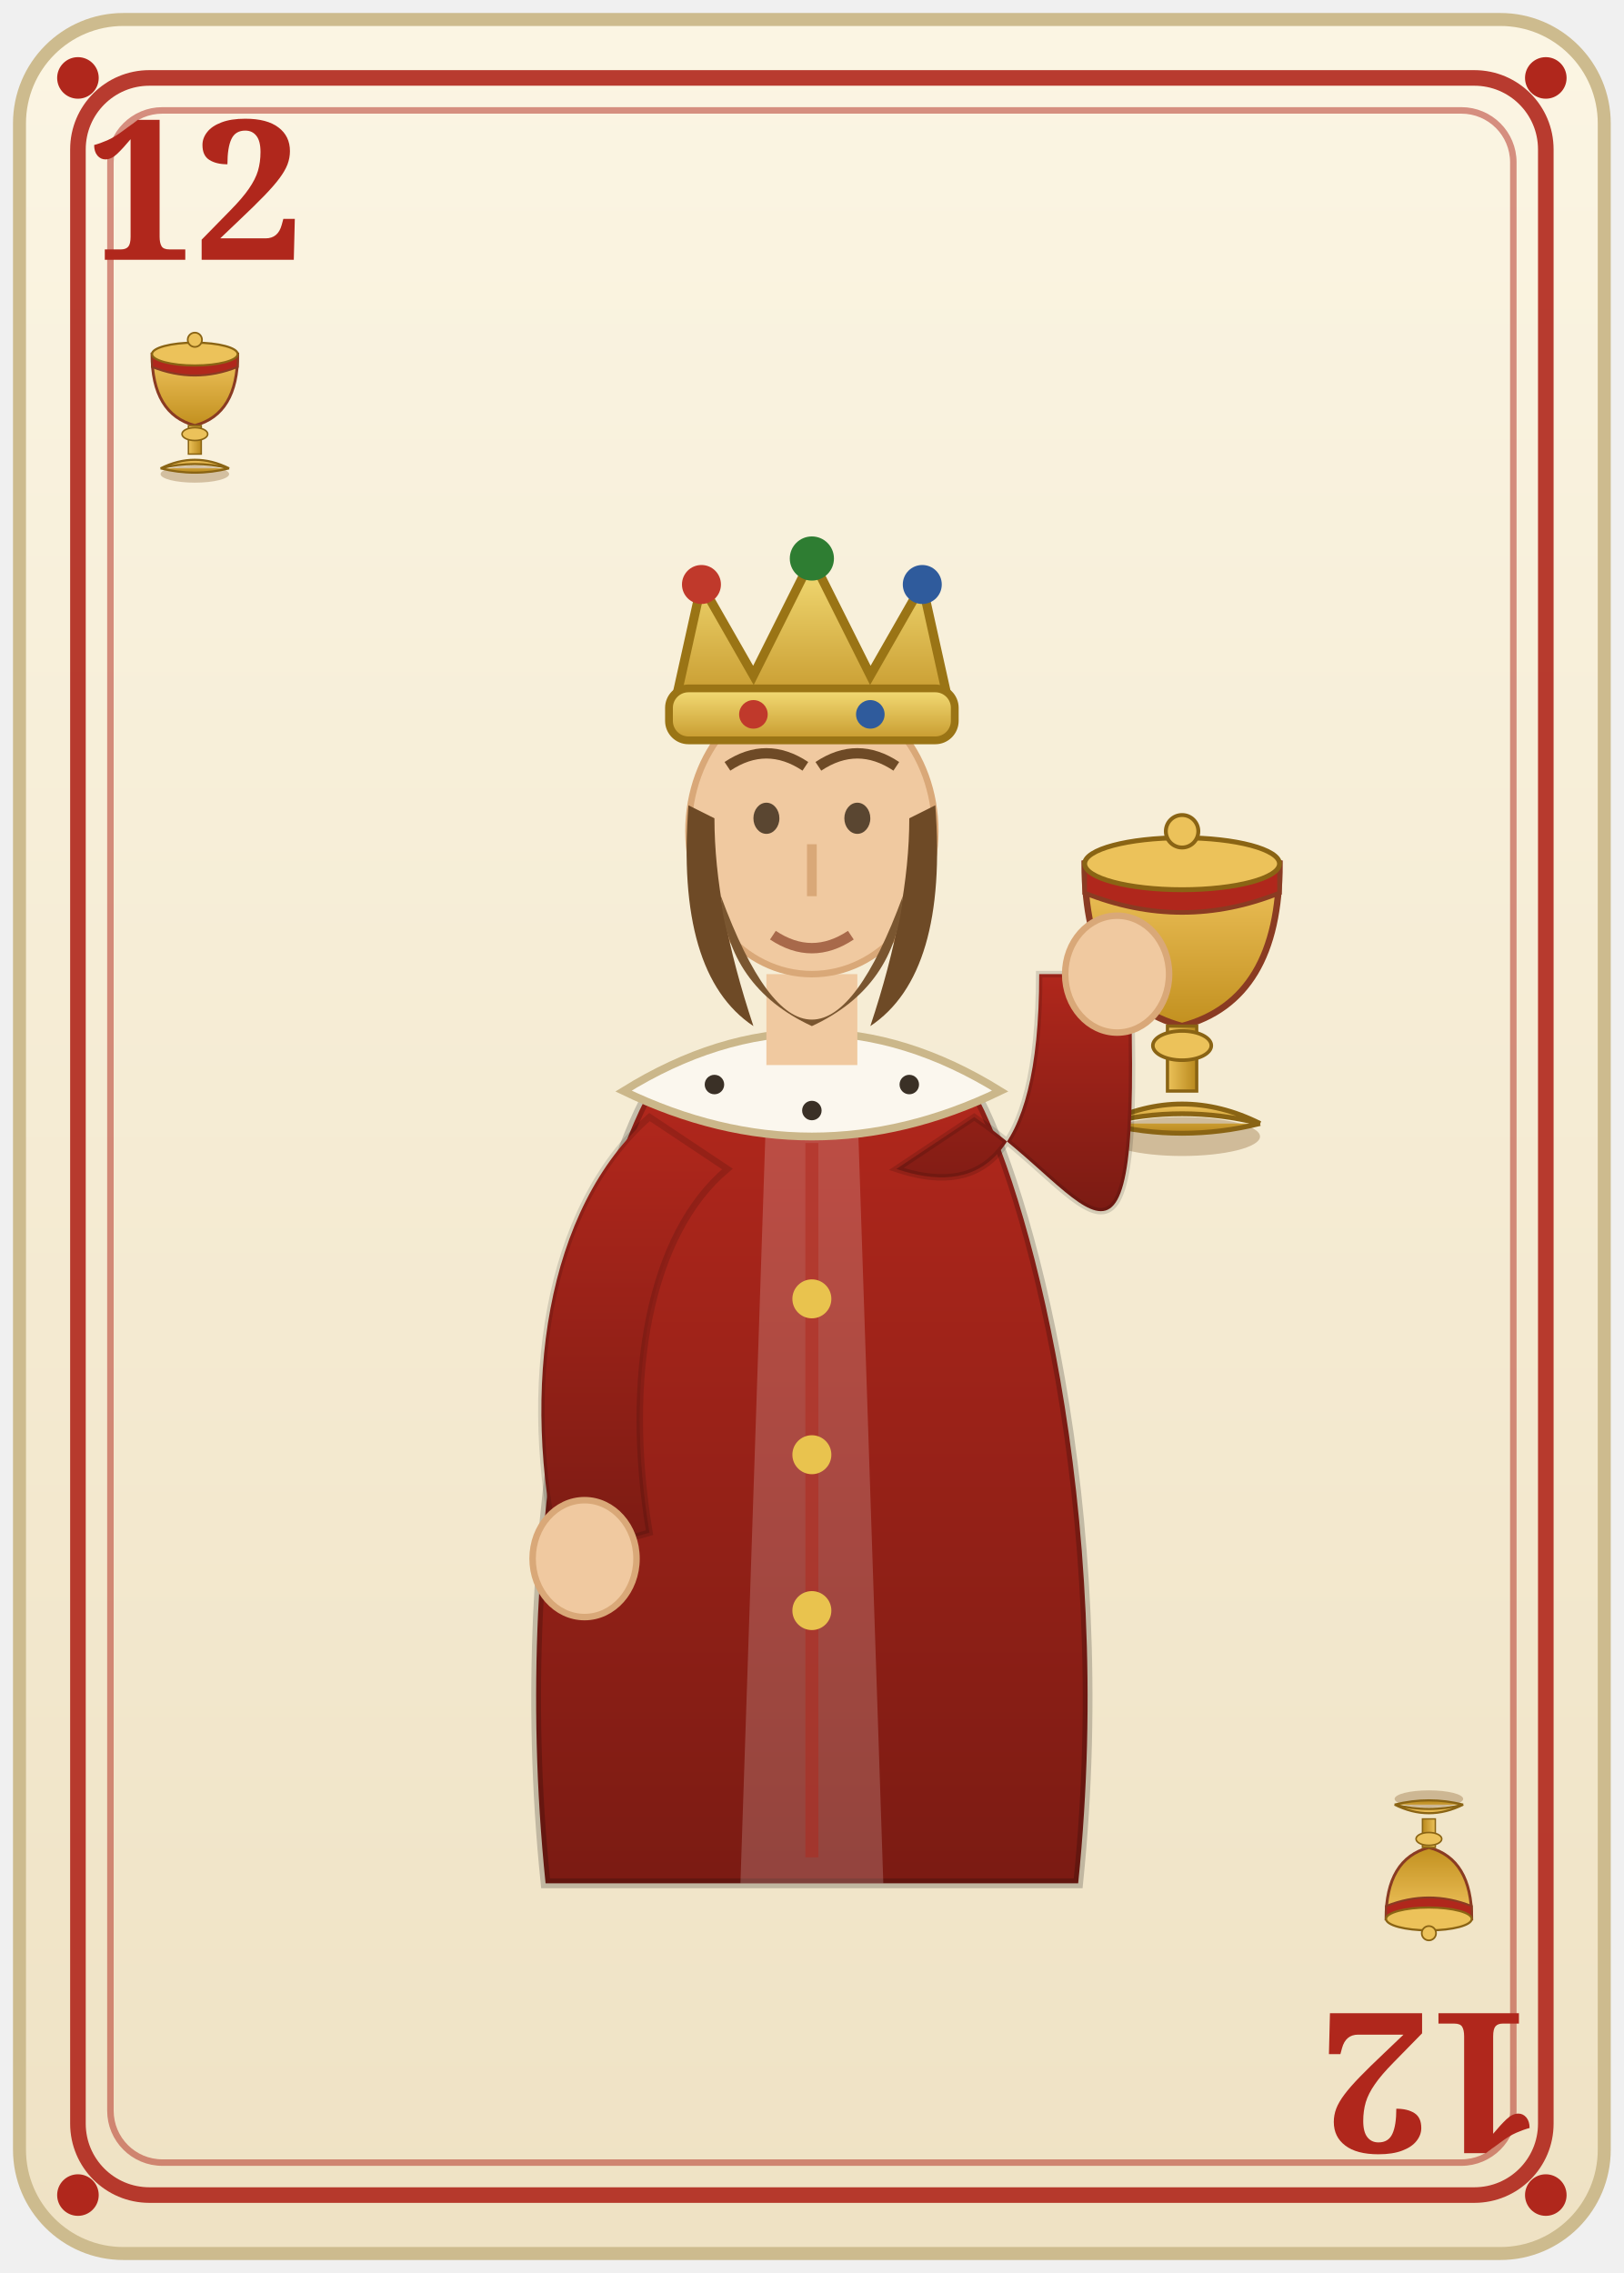
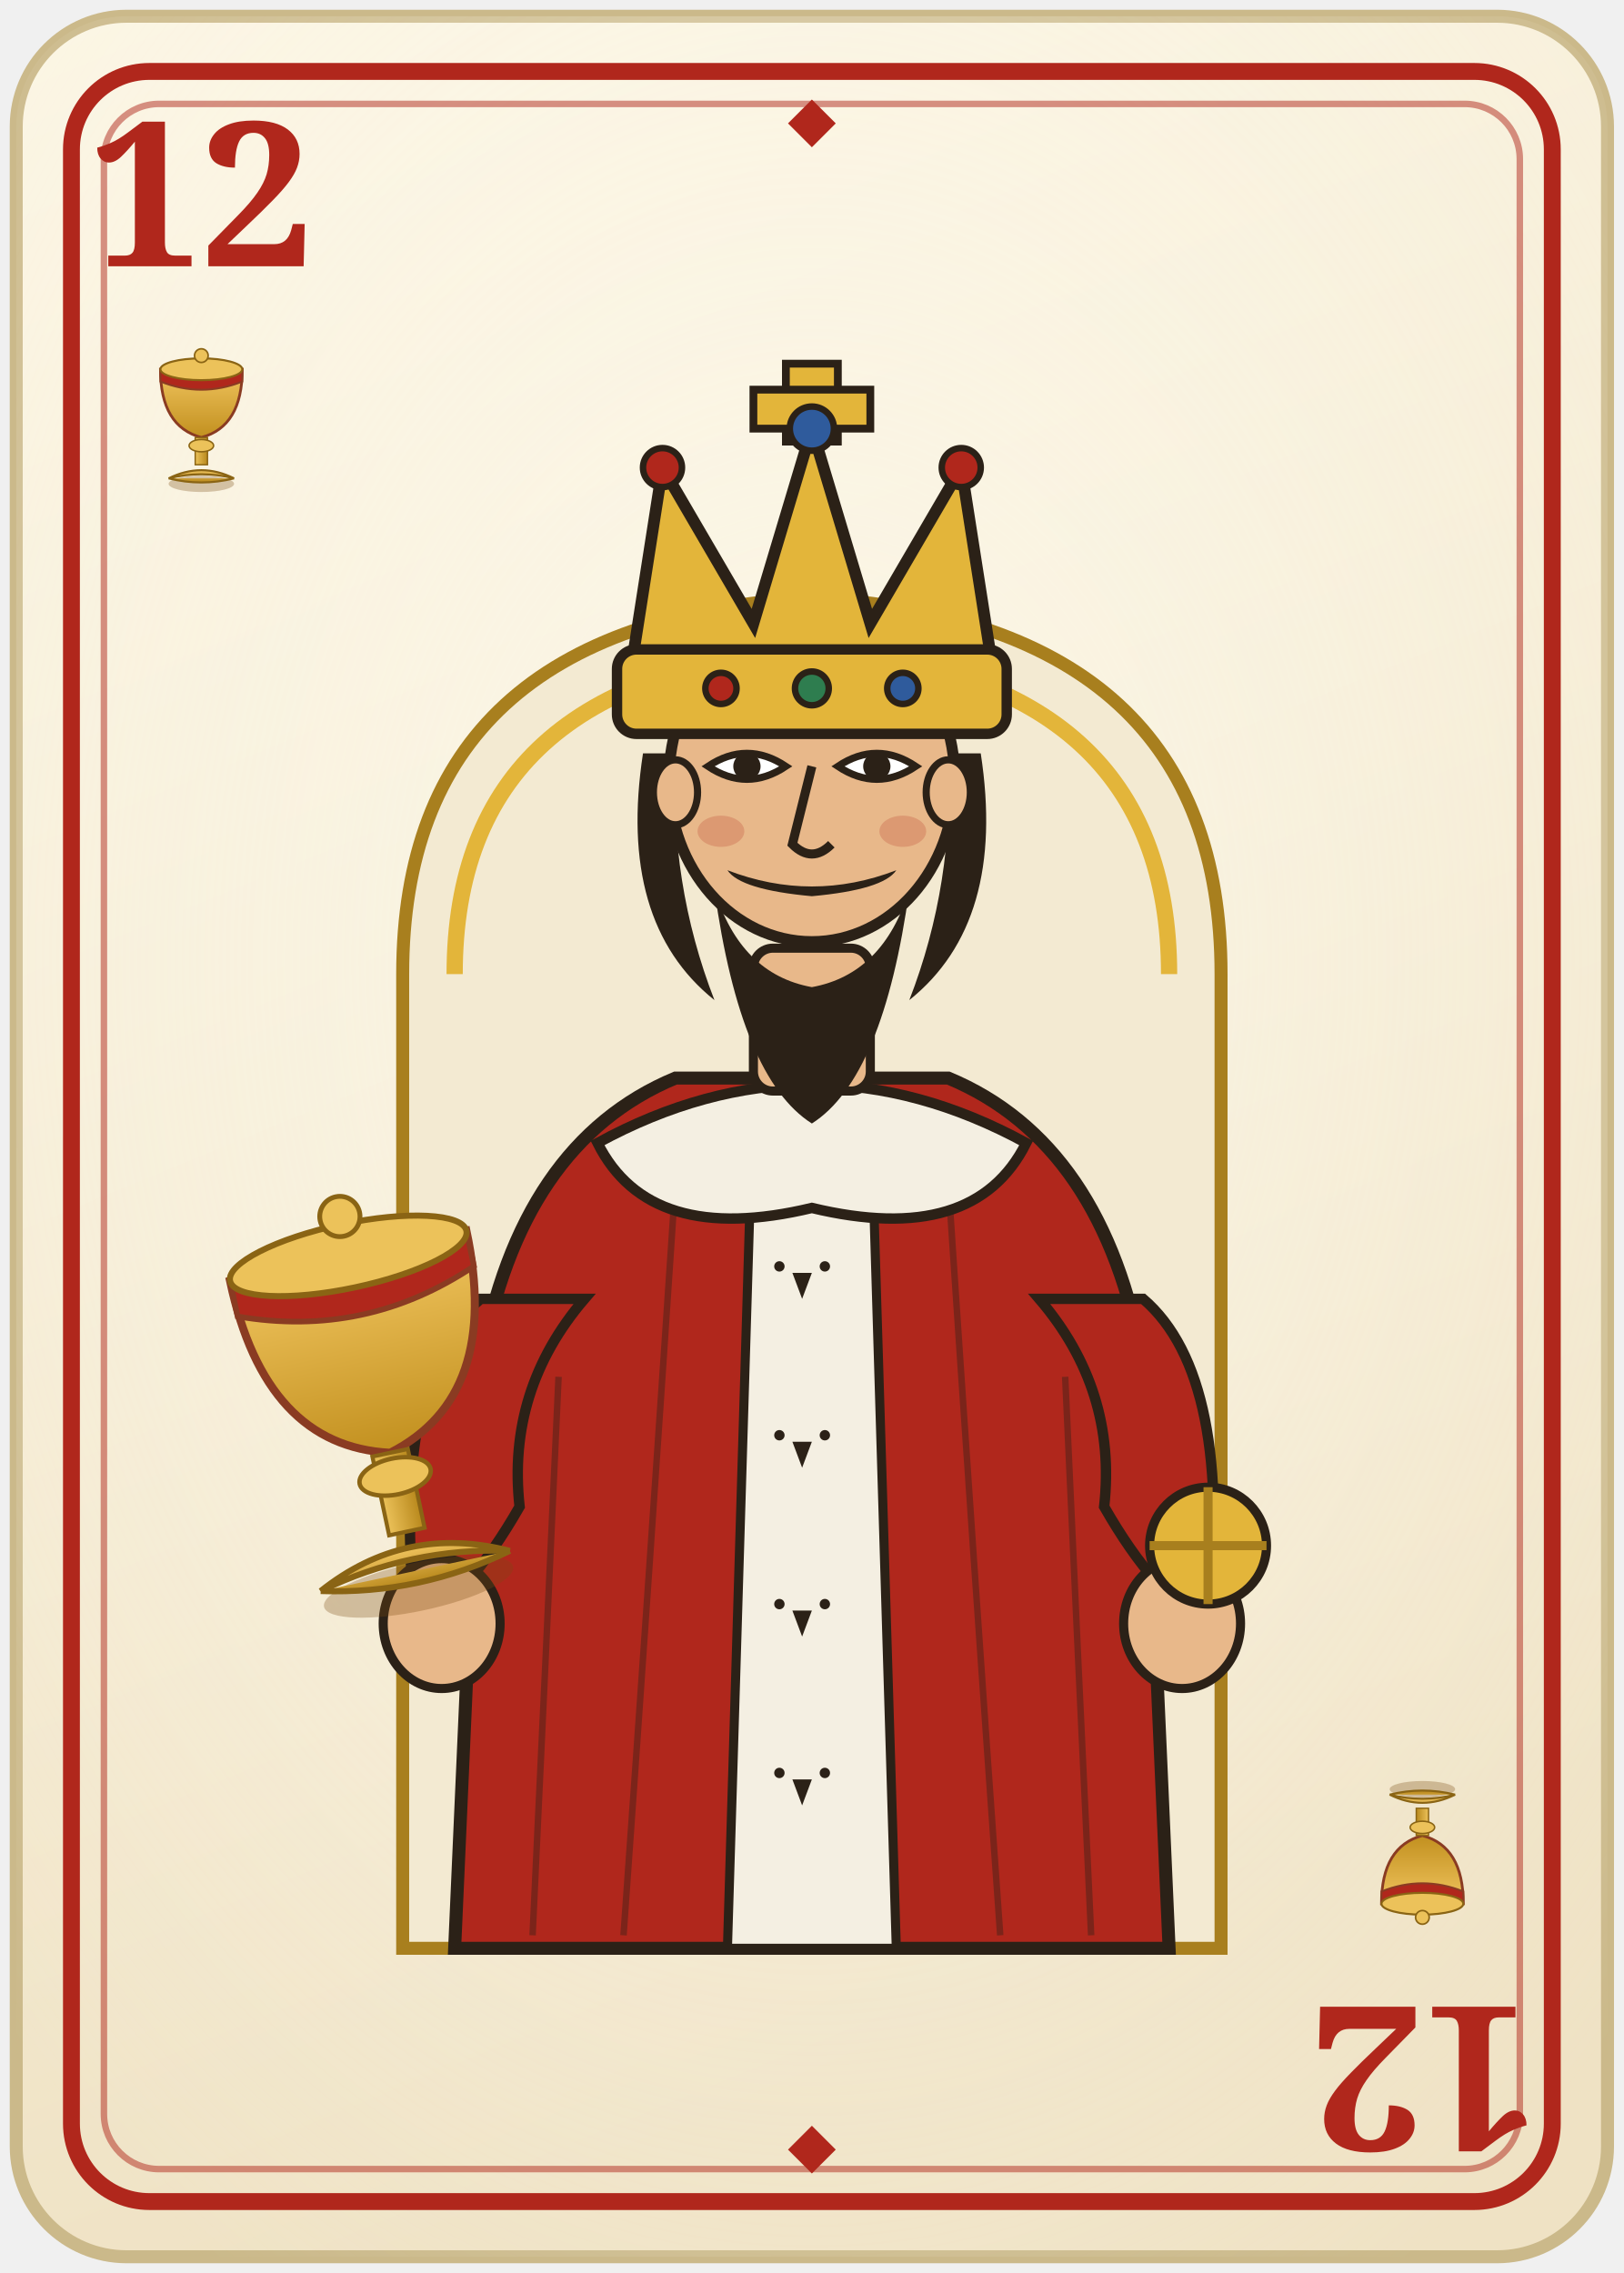
<svg xmlns="http://www.w3.org/2000/svg" width="250" height="350" viewBox="0 0 250 350">
  <defs>
+     <linearGradient id="parch" x1="0" y1="0" x2="0.3" y2="1">
+       <stop offset="0%" stop-color="#fbf5e3" />
+       <stop offset="100%" stop-color="#efe2c4" />
+     </linearGradient>
+     <radialGradient id="parchGlow" cx="50%" cy="42%" r="70%">
+       <stop offset="0%" stop-color="#fffdf3" stop-opacity="0.6" />
+       <stop offset="100%" stop-color="#fffdf3" stop-opacity="0" />
+     </radialGradient>
    <radialGradient id="oroGradc" cx="40%" cy="35%" r="75%">
      <stop offset="0%" stop-color="#fdeaa0" />
      <stop offset="55%" stop-color="#e9c34e" />
      <stop offset="100%" stop-color="#c2941f" />
    </radialGradient>
    <radialGradient id="oroCorec" cx="40%" cy="35%" r="80%">
      <stop offset="0%" stop-color="#fdeaa0" />
      <stop offset="100%" stop-color="#d9ad33" />
    </radialGradient>
    <linearGradient id="copaBowlc" x1="0" y1="0" x2="0" y2="1">
      <stop offset="0%" stop-color="#f0c45e" />
      <stop offset="100%" stop-color="#c2901f" />
    </linearGradient>
    <linearGradient id="copaStemc" x1="0" y1="0" x2="1" y2="0">
      <stop offset="0%" stop-color="#ecc25a" />
      <stop offset="100%" stop-color="#b8881c" />
    </linearGradient>
    <linearGradient id="copaFootc" x1="0" y1="0" x2="0" y2="1">
      <stop offset="0%" stop-color="#f0c45e" />
      <stop offset="100%" stop-color="#b8881c" />
    </linearGradient>
    <linearGradient id="bladec" x1="0" y1="0" x2="1" y2="0">
      <stop offset="0%" stop-color="#9fb2c4" />
      <stop offset="50%" stop-color="#e8eef4" />
      <stop offset="100%" stop-color="#7f93a6" />
    </linearGradient>
    <linearGradient id="guardc" x1="0" y1="0" x2="0" y2="1">
      <stop offset="0%" stop-color="#f0d36a" />
      <stop offset="100%" stop-color="#b8881c" />
    </linearGradient>
    <linearGradient id="gripc" x1="0" y1="0" x2="1" y2="0">
      <stop offset="0%" stop-color="#6a4a24" />
      <stop offset="100%" stop-color="#3a260f" />
    </linearGradient>
    <radialGradient id="pommelc" cx="40%" cy="35%" r="75%">
      <stop offset="0%" stop-color="#f0d36a" />
      <stop offset="100%" stop-color="#b8881c" />
    </radialGradient>
    <linearGradient id="woodc" x1="0" y1="0" x2="1" y2="0">
      <stop offset="0%" stop-color="#b98a4e" />
      <stop offset="45%" stop-color="#9c6b2f" />
      <stop offset="100%" stop-color="#6e4720" />
    </linearGradient>
-     <linearGradient id="parchc" x1="0" y1="0" x2="0" y2="1">
-       <stop offset="0%" stop-color="#fbf5e3" />
-       <stop offset="100%" stop-color="#efe2c4" />
-     </linearGradient>
    <radialGradient id="oroGradci" cx="40%" cy="35%" r="75%">
      <stop offset="0%" stop-color="#fdeaa0" />
      <stop offset="55%" stop-color="#e9c34e" />
      <stop offset="100%" stop-color="#c2941f" />
    </radialGradient>
    <radialGradient id="oroCoreci" cx="40%" cy="35%" r="80%">
      <stop offset="0%" stop-color="#fdeaa0" />
      <stop offset="100%" stop-color="#d9ad33" />
    </radialGradient>
    <linearGradient id="copaBowlci" x1="0" y1="0" x2="0" y2="1">
      <stop offset="0%" stop-color="#f0c45e" />
      <stop offset="100%" stop-color="#c2901f" />
    </linearGradient>
    <linearGradient id="copaStemci" x1="0" y1="0" x2="1" y2="0">
      <stop offset="0%" stop-color="#ecc25a" />
      <stop offset="100%" stop-color="#b8881c" />
    </linearGradient>
    <linearGradient id="copaFootci" x1="0" y1="0" x2="0" y2="1">
      <stop offset="0%" stop-color="#f0c45e" />
      <stop offset="100%" stop-color="#b8881c" />
    </linearGradient>
    <linearGradient id="bladeci" x1="0" y1="0" x2="1" y2="0">
      <stop offset="0%" stop-color="#9fb2c4" />
      <stop offset="50%" stop-color="#e8eef4" />
      <stop offset="100%" stop-color="#7f93a6" />
    </linearGradient>
    <linearGradient id="guardci" x1="0" y1="0" x2="0" y2="1">
      <stop offset="0%" stop-color="#f0d36a" />
      <stop offset="100%" stop-color="#b8881c" />
    </linearGradient>
    <linearGradient id="gripci" x1="0" y1="0" x2="1" y2="0">
      <stop offset="0%" stop-color="#6a4a24" />
      <stop offset="100%" stop-color="#3a260f" />
    </linearGradient>
    <radialGradient id="pommelci" cx="40%" cy="35%" r="75%">
      <stop offset="0%" stop-color="#f0d36a" />
      <stop offset="100%" stop-color="#b8881c" />
    </radialGradient>
    <linearGradient id="woodci" x1="0" y1="0" x2="1" y2="0">
      <stop offset="0%" stop-color="#b98a4e" />
      <stop offset="45%" stop-color="#9c6b2f" />
      <stop offset="100%" stop-color="#6e4720" />
    </linearGradient>
-     <linearGradient id="parchci" x1="0" y1="0" x2="0" y2="1">
-       <stop offset="0%" stop-color="#fbf5e3" />
-       <stop offset="100%" stop-color="#efe2c4" />
-     </linearGradient>
    <radialGradient id="oroGradch" cx="40%" cy="35%" r="75%">
      <stop offset="0%" stop-color="#fdeaa0" />
      <stop offset="55%" stop-color="#e9c34e" />
      <stop offset="100%" stop-color="#c2941f" />
    </radialGradient>
    <radialGradient id="oroCorech" cx="40%" cy="35%" r="80%">
      <stop offset="0%" stop-color="#fdeaa0" />
      <stop offset="100%" stop-color="#d9ad33" />
    </radialGradient>
    <linearGradient id="copaBowlch" x1="0" y1="0" x2="0" y2="1">
      <stop offset="0%" stop-color="#f0c45e" />
      <stop offset="100%" stop-color="#c2901f" />
    </linearGradient>
    <linearGradient id="copaStemch" x1="0" y1="0" x2="1" y2="0">
      <stop offset="0%" stop-color="#ecc25a" />
      <stop offset="100%" stop-color="#b8881c" />
    </linearGradient>
    <linearGradient id="copaFootch" x1="0" y1="0" x2="0" y2="1">
      <stop offset="0%" stop-color="#f0c45e" />
      <stop offset="100%" stop-color="#b8881c" />
    </linearGradient>
    <linearGradient id="bladech" x1="0" y1="0" x2="1" y2="0">
      <stop offset="0%" stop-color="#9fb2c4" />
      <stop offset="50%" stop-color="#e8eef4" />
      <stop offset="100%" stop-color="#7f93a6" />
    </linearGradient>
    <linearGradient id="guardch" x1="0" y1="0" x2="0" y2="1">
      <stop offset="0%" stop-color="#f0d36a" />
      <stop offset="100%" stop-color="#b8881c" />
    </linearGradient>
    <linearGradient id="gripch" x1="0" y1="0" x2="1" y2="0">
      <stop offset="0%" stop-color="#6a4a24" />
      <stop offset="100%" stop-color="#3a260f" />
    </linearGradient>
    <radialGradient id="pommelch" cx="40%" cy="35%" r="75%">
      <stop offset="0%" stop-color="#f0d36a" />
      <stop offset="100%" stop-color="#b8881c" />
    </radialGradient>
    <linearGradient id="woodch" x1="0" y1="0" x2="1" y2="0">
      <stop offset="0%" stop-color="#b98a4e" />
      <stop offset="45%" stop-color="#9c6b2f" />
      <stop offset="100%" stop-color="#6e4720" />
    </linearGradient>
-     <linearGradient id="parchch" x1="0" y1="0" x2="0" y2="1">
-       <stop offset="0%" stop-color="#fbf5e3" />
-       <stop offset="100%" stop-color="#efe2c4" />
-     </linearGradient>
-     <linearGradient id="robec" x1="0" y1="0" x2="0" y2="1">
-       <stop offset="0%" stop-color="#b0271c" />
-       <stop offset="100%" stop-color="#7b1b13" />
-     </linearGradient>
-     <linearGradient id="crownc" x1="0" y1="0" x2="0" y2="1">
-       <stop offset="0%" stop-color="#f4dd77" />
-       <stop offset="100%" stop-color="#c79a2e" />
-     </linearGradient>
-     <linearGradient id="capc" x1="0" y1="0" x2="0" y2="1">
-       <stop offset="0%" stop-color="#cf7d76" />
-       <stop offset="100%" stop-color="#b0271c" />
-     </linearGradient>
-     <linearGradient id="horsec" x1="0" y1="0" x2="0" y2="1">
-       <stop offset="0%" stop-color="#efe9dc" />
-       <stop offset="100%" stop-color="#c9c1b0" />
-     </linearGradient>
  </defs>
-   <rect x="3" y="3" width="244" height="344" rx="16" fill="url(#parchc)" stroke="#cdbb8e" stroke-width="2" />
-   <rect x="12" y="12" width="226" height="326" rx="11" fill="none" stroke="#b0271c" stroke-width="2.4" opacity="0.9" />
-   <rect x="17" y="17" width="216" height="316" rx="8" fill="none" stroke="#b0271c" stroke-width="1" opacity="0.5" />
-   <g fill="#b0271c">
-     <circle cx="12" cy="12" r="3.2" />
-     <circle cx="238" cy="12" r="3.2" />
-     <circle cx="12" cy="338" r="3.2" />
-     <circle cx="238" cy="338" r="3.2" />
-   </g>
-   <g transform="translate(182 150) scale(0.5)">
+   <rect x="2.5" y="2.5" width="245" height="345" rx="17" fill="url(#parch)" stroke="#cbb98a" stroke-width="2" />
+   <rect x="2.5" y="2.5" width="245" height="345" rx="17" fill="url(#parchGlow)" />
+   <rect x="11" y="11" width="228" height="328" rx="12" fill="none" stroke="#b0271c" stroke-width="2.6" />
+   <rect x="16" y="16" width="218" height="318" rx="8.5" fill="none" stroke="#b0271c" stroke-width="1" opacity="0.5" />
+   <path transform="translate(125.0 19) rotate(45)" d="M-2.6,-2.6 h5.2 v5.2 h-5.2 Z" fill="#b0271c" />
+   <path transform="translate(125.0 331) rotate(45)" d="M-2.6,-2.6 h5.2 v5.2 h-5.2 Z" fill="#b0271c" />
+   <path d="M62,150 Q62,96 125,92 Q188,96 188,150 L188,300 L62,300 Z" fill="#f3ead2" stroke="#a87f1e" stroke-width="2" />
+   <path d="M70,150 Q70,104 125,100 Q180,104 180,150" fill="none" stroke="#e3b53a" stroke-width="2.5" />
+   <path d="M70,300 L74,210 Q80,176 104,166 L146,166 Q170,176 176,210 L180,300 Z" fill="#b0271c" stroke="#2b2117" stroke-width="2" />
+   <g stroke="#2b2117" stroke-width="1" opacity="0.4" fill="none">
+     <path d="M104,182 Q100,242 96,298" />
+     <path d="M125,178 L125,298" />
+     <path d="M146,182 Q150,242 154,298" />
+     <path d="M86,212 Q84,256 82,298" />
+     <path d="M164,212 Q166,256 168,298" />
+   </g>
+   <path d="M116,168 L134,168 L138,300 L112,300 Z" fill="#f4efe2" stroke="#2b2117" stroke-width="1.4" />
+   <g transform="translate(122 196)">
+     <path d="M0,0 l3,0 -1.5,4 z" fill="#2b2117" />
+     <circle cx="-2" cy="-1" r="0.8" fill="#2b2117" />
+     <circle cx="5" cy="-1" r="0.8" fill="#2b2117" />
+   </g>
+   <g transform="translate(122 222)">
+     <path d="M0,0 l3,0 -1.5,4 z" fill="#2b2117" />
+     <circle cx="-2" cy="-1" r="0.8" fill="#2b2117" />
+     <circle cx="5" cy="-1" r="0.8" fill="#2b2117" />
+   </g>
+   <g transform="translate(122 248)">
+     <path d="M0,0 l3,0 -1.5,4 z" fill="#2b2117" />
+     <circle cx="-2" cy="-1" r="0.8" fill="#2b2117" />
+     <circle cx="5" cy="-1" r="0.8" fill="#2b2117" />
+   </g>
+   <g transform="translate(122 274)">
+     <path d="M0,0 l3,0 -1.5,4 z" fill="#2b2117" />
+     <circle cx="-2" cy="-1" r="0.8" fill="#2b2117" />
+     <circle cx="5" cy="-1" r="0.8" fill="#2b2117" />
+   </g>
+   <path d="M92,176 Q125,158 158,176 Q150,192 125,186 Q100,192 92,176 Z" fill="#f4efe2" stroke="#2b2117" stroke-width="1.6" />
+   <path d="M74,200 Q60,212 64,250 Q72,246 80,232 Q78,214 90,200 Z" fill="#b0271c" stroke="#2b2117" stroke-width="1.6" />
+   <ellipse cx="68" cy="250" rx="9" ry="10" fill="#e8b88a" stroke="#2b2117" stroke-width="1.4" />
+   <g transform="translate(58 214) scale(0.62) rotate(-12)">
    <g>
      <ellipse cx="0" cy="50" rx="24" ry="6" fill="#7a4a12" opacity="0.30" />
      <path d="M-30,-34 Q-30,8 0,16 Q30,8 30,-34 Z" fill="url(#copaBowlch)" stroke="#8a3b22" stroke-width="2" />
      <path d="M-30,-34 Q0,-22 30,-34 L30,-25 Q0,-13 -30,-25 Z" fill="#b0271c" stroke="#8a3b22" stroke-width="1.4" />
      <ellipse cx="0" cy="-34" rx="30" ry="8" fill="#ecc25a" stroke="#8a6414" stroke-width="1.5" />
      <circle cx="0" cy="-44" r="5" fill="#ecc25a" stroke="#8a6414" stroke-width="1.2" />
      <rect x="-4.5" y="16" width="9" height="20" fill="url(#copaStemch)" stroke="#8a6414" stroke-width="1" />
      <ellipse cx="0" cy="22" rx="9" ry="4.5" fill="#ecc25a" stroke="#8a6414" stroke-width="1.1" />
      <path d="M-24,46 Q0,34 24,46 Q0,40 -24,46 Z M-24,46 Q0,52 24,46" fill="url(#copaFootch)" stroke="#8a6414" stroke-width="1.5" />
    </g>
  </g>
-   <path d="M84,290 C78,232 92,182 100,168 L150,168 C158,182 172,232 166,290 Z" fill="url(#robec)" stroke="#00000033" stroke-width="1.5" />
-   <path d="M118,170 L132,170 L136,290 L114,290 Z" fill="#ffffff" opacity="0.18" />
-   <path d="M125,176 L125,286" stroke="#b0271c" stroke-width="2" opacity="0.5" />
-   <g fill="#e9c34e">
-     <circle cx="125" cy="200" r="3" />
-     <circle cx="125" cy="224" r="3" />
-     <circle cx="125" cy="248" r="3" />
-   </g>
-   <path d="M100,172 C84,186 80,214 86,240 L100,236 C96,212 100,190 112,180 Z" fill="url(#robec)" stroke="#00000022" stroke-width="1" />
-   <path d="M150,172 C168,184 176,206 174,150 L160,150 C160,180 150,184 138,180 Z" fill="url(#robec)" stroke="#00000022" stroke-width="1" />
-   <ellipse cx="90" cy="240" rx="8" ry="9" fill="#f0c9a0" stroke="#d9a878" stroke-width="1" />
-   <ellipse cx="172" cy="150" rx="8" ry="9" fill="#f0c9a0" stroke="#d9a878" stroke-width="1" />
-   <path d="M96,168 Q125,150 154,168 Q125,182 96,168 Z" fill="#fbf7ee" stroke="#cbb78a" stroke-width="1.2" />
-   <g fill="#3a3026">
-     <circle cx="110" cy="167" r="1.5" />
-     <circle cx="125" cy="171" r="1.5" />
-     <circle cx="140" cy="167" r="1.5" />
-   </g>
-   <rect x="118" y="150" width="14" height="14" fill="#f0c9a0" />
-   <ellipse cx="125" cy="128" rx="19" ry="22" fill="#f0c9a0" stroke="#d9a878" stroke-width="1" />
-   <path d="M106,124 Q104,150 116,158 Q110,140 110,126 Z" fill="#6e4a26" />
-   <path d="M144,124 Q146,150 134,158 Q140,140 140,126 Z" fill="#6e4a26" />
-   <path d="M111,138 Q125,176 139,138 Q138,152 125,158 Q112,152 111,138 Z" fill="#7a5630" />
-   <g fill="#5a4631">
-     <ellipse cx="118" cy="126" rx="2" ry="2.4" />
-     <ellipse cx="132" cy="126" rx="2" ry="2.4" />
-   </g>
-   <path d="M125,130 L125,138" stroke="#d9a878" stroke-width="1.5" />
-   <path d="M119,144 Q125,148 131,144" fill="none" stroke="#a8694a" stroke-width="1.6" />
-   <path d="M112,118 Q118,114 124,118 M126,118 Q132,114 138,118" fill="none" stroke="#6e4a26" stroke-width="1.6" />
-   <path d="M104,108 L108,90 L116,104 L125,86 L134,104 L142,90 L146,108 Z" fill="url(#crownc)" stroke="#9a7415" stroke-width="1.4" />
-   <rect x="103" y="106" width="44" height="8" rx="3" fill="url(#crownc)" stroke="#9a7415" stroke-width="1.2" />
-   <g>
-     <circle cx="108" cy="90" r="3" fill="#c0392b" />
-     <circle cx="125" cy="86" r="3.4" fill="#2e7d32" />
-     <circle cx="142" cy="90" r="3" fill="#2f5b9c" />
-     <circle cx="116" cy="110" r="2.2" fill="#c0392b" />
-     <circle cx="134" cy="110" r="2.2" fill="#2f5b9c" />
-   </g>
-   <g transform="translate(30 40)">
-     <text x="0" y="0" font-family="Georgia,serif" font-weight="bold" font-size="30" fill="#b0271c" text-anchor="middle">12</text>
-     <g transform="translate(0 22)">
-       <g transform="scale(0.22)">
+   <path d="M176,200 Q190,212 186,250 Q178,246 170,232 Q172,214 160,200 Z" fill="#b0271c" stroke="#2b2117" stroke-width="1.6" />
+   <ellipse cx="182" cy="250" rx="9" ry="10" fill="#e8b88a" stroke="#2b2117" stroke-width="1.4" />
+   <circle cx="186" cy="238" r="9" fill="#e3b53a" stroke="#2b2117" stroke-width="1.4" />
+   <path d="M186,229 L186,247 M177,238 L195,238" stroke="#a87f1e" stroke-width="1.4" />
+   <rect x="116" y="146" width="18" height="22" rx="3" fill="#e8b88a" stroke="#2b2117" stroke-width="1.4" />
+   <path d="M99,116 Q95,142 110,154 Q103,136 104,116 Z" fill="#2b2117" />
+   <path d="M151,116 Q155,142 140,154 Q147,136 146,116 Z" fill="#2b2117" />
+   <ellipse cx="125" cy="120" rx="22" ry="25" fill="#e8b88a" stroke="#2b2117" stroke-width="1.7" />
+   <ellipse cx="104" cy="122" rx="3.4" ry="5" fill="#e8b88a" stroke="#2b2117" stroke-width="1.1" />
+   <ellipse cx="146" cy="122" rx="3.4" ry="5" fill="#e8b88a" stroke="#2b2117" stroke-width="1.1" />
+   <path d="M109,112 Q116,108 122,112" fill="none" stroke="#2b2117" stroke-width="1.6" />
+   <path d="M128,112 Q134,108 141,112" fill="none" stroke="#2b2117" stroke-width="1.6" />
+   <path d="M109,118 Q115,114 121,118 Q115,122 109,118 Z" fill="#fff" stroke="#2b2117" stroke-width="1.1" />
+   <circle cx="115" cy="118" r="2.1" fill="#2b2117" />
+   <path d="M129,118 Q135,114 141,118 Q135,122 129,118 Z" fill="#fff" stroke="#2b2117" stroke-width="1.1" />
+   <circle cx="135" cy="118" r="2.1" fill="#2b2117" />
+   <path d="M125,118 L122,130 Q125,133 128,130" fill="none" stroke="#2b2117" stroke-width="1.4" />
+   <ellipse cx="111" cy="128" rx="3.6" ry="2.4" fill="#b0271c" opacity="0.22" />
+   <ellipse cx="139" cy="128" rx="3.6" ry="2.4" fill="#b0271c" opacity="0.22" />
+   <path d="M112,134 Q125,139 138,134 Q136,137 125,138 Q114,137 112,134 Z" fill="#2b2117" />
+   <path d="M110,137 Q114,166 125,173 Q136,166 140,137 Q136,150 125,152 Q114,150 110,137 Z" fill="#2b2117" />
+   <path d="M97,104 L102,72 L116,96 L125,66 L134,96 L148,72 L153,104 Z" fill="#e3b53a" stroke="#2b2117" stroke-width="1.8" />
+   <rect x="95" y="100" width="60" height="13" rx="3" fill="#e3b53a" stroke="#2b2117" stroke-width="1.6" />
+   <rect x="121" y="56" width="8" height="12" fill="#e3b53a" stroke="#2b2117" stroke-width="1.2" />
+   <rect x="116" y="60" width="18" height="6" fill="#e3b53a" stroke="#2b2117" stroke-width="1.2" />
+   <g stroke="#2b2117" stroke-width="1">
+     <circle cx="102" cy="72" r="3" fill="#b0271c" />
+     <circle cx="125" cy="66" r="3.4" fill="#2f5b9c" />
+     <circle cx="148" cy="72" r="3" fill="#b0271c" />
+     <circle cx="111" cy="106" r="2.4" fill="#b0271c" />
+     <circle cx="125" cy="106" r="2.6" fill="#2e7d4f" />
+     <circle cx="139" cy="106" r="2.4" fill="#2f5b9c" />
+   </g>
+   <g transform="translate(31 41)">
+     <text x="0" y="0" font-family="Georgia,serif" font-weight="bold" font-size="31" fill="#b0271c" text-anchor="middle">12</text>
+     <g transform="translate(0 23)">
+       <g transform="scale(0.21)">
        <g>
          <ellipse cx="0" cy="50" rx="24" ry="6" fill="#7a4a12" opacity="0.30" />
          <path d="M-30,-34 Q-30,8 0,16 Q30,8 30,-34 Z" fill="url(#copaBowlci)" stroke="#8a3b22" stroke-width="2" />
          <path d="M-30,-34 Q0,-22 30,-34 L30,-25 Q0,-13 -30,-25 Z" fill="#b0271c" stroke="#8a3b22" stroke-width="1.4" />
          <ellipse cx="0" cy="-34" rx="30" ry="8" fill="#ecc25a" stroke="#8a6414" stroke-width="1.5" />
          <circle cx="0" cy="-44" r="5" fill="#ecc25a" stroke="#8a6414" stroke-width="1.2" />
          <rect x="-4.5" y="16" width="9" height="20" fill="url(#copaStemci)" stroke="#8a6414" stroke-width="1" />
          <ellipse cx="0" cy="22" rx="9" ry="4.5" fill="#ecc25a" stroke="#8a6414" stroke-width="1.1" />
          <path d="M-24,46 Q0,34 24,46 Q0,40 -24,46 Z M-24,46 Q0,52 24,46" fill="url(#copaFootci)" stroke="#8a6414" stroke-width="1.5" />
        </g>
      </g>
    </g>
  </g>
-   <g transform="translate(220 310) rotate(180)">
-     <text x="0" y="0" font-family="Georgia,serif" font-weight="bold" font-size="30" fill="#b0271c" text-anchor="middle">12</text>
-     <g transform="translate(0 22)">
-       <g transform="scale(0.22)">
+   <g transform="translate(219 309) rotate(180)">
+     <text x="0" y="0" font-family="Georgia,serif" font-weight="bold" font-size="31" fill="#b0271c" text-anchor="middle">12</text>
+     <g transform="translate(0 23)">
+       <g transform="scale(0.21)">
        <g>
          <ellipse cx="0" cy="50" rx="24" ry="6" fill="#7a4a12" opacity="0.30" />
          <path d="M-30,-34 Q-30,8 0,16 Q30,8 30,-34 Z" fill="url(#copaBowlci)" stroke="#8a3b22" stroke-width="2" />
          <path d="M-30,-34 Q0,-22 30,-34 L30,-25 Q0,-13 -30,-25 Z" fill="#b0271c" stroke="#8a3b22" stroke-width="1.4" />
          <ellipse cx="0" cy="-34" rx="30" ry="8" fill="#ecc25a" stroke="#8a6414" stroke-width="1.5" />
          <circle cx="0" cy="-44" r="5" fill="#ecc25a" stroke="#8a6414" stroke-width="1.2" />
          <rect x="-4.5" y="16" width="9" height="20" fill="url(#copaStemci)" stroke="#8a6414" stroke-width="1" />
          <ellipse cx="0" cy="22" rx="9" ry="4.5" fill="#ecc25a" stroke="#8a6414" stroke-width="1.1" />
          <path d="M-24,46 Q0,34 24,46 Q0,40 -24,46 Z M-24,46 Q0,52 24,46" fill="url(#copaFootci)" stroke="#8a6414" stroke-width="1.5" />
        </g>
      </g>
    </g>
  </g>
</svg>
